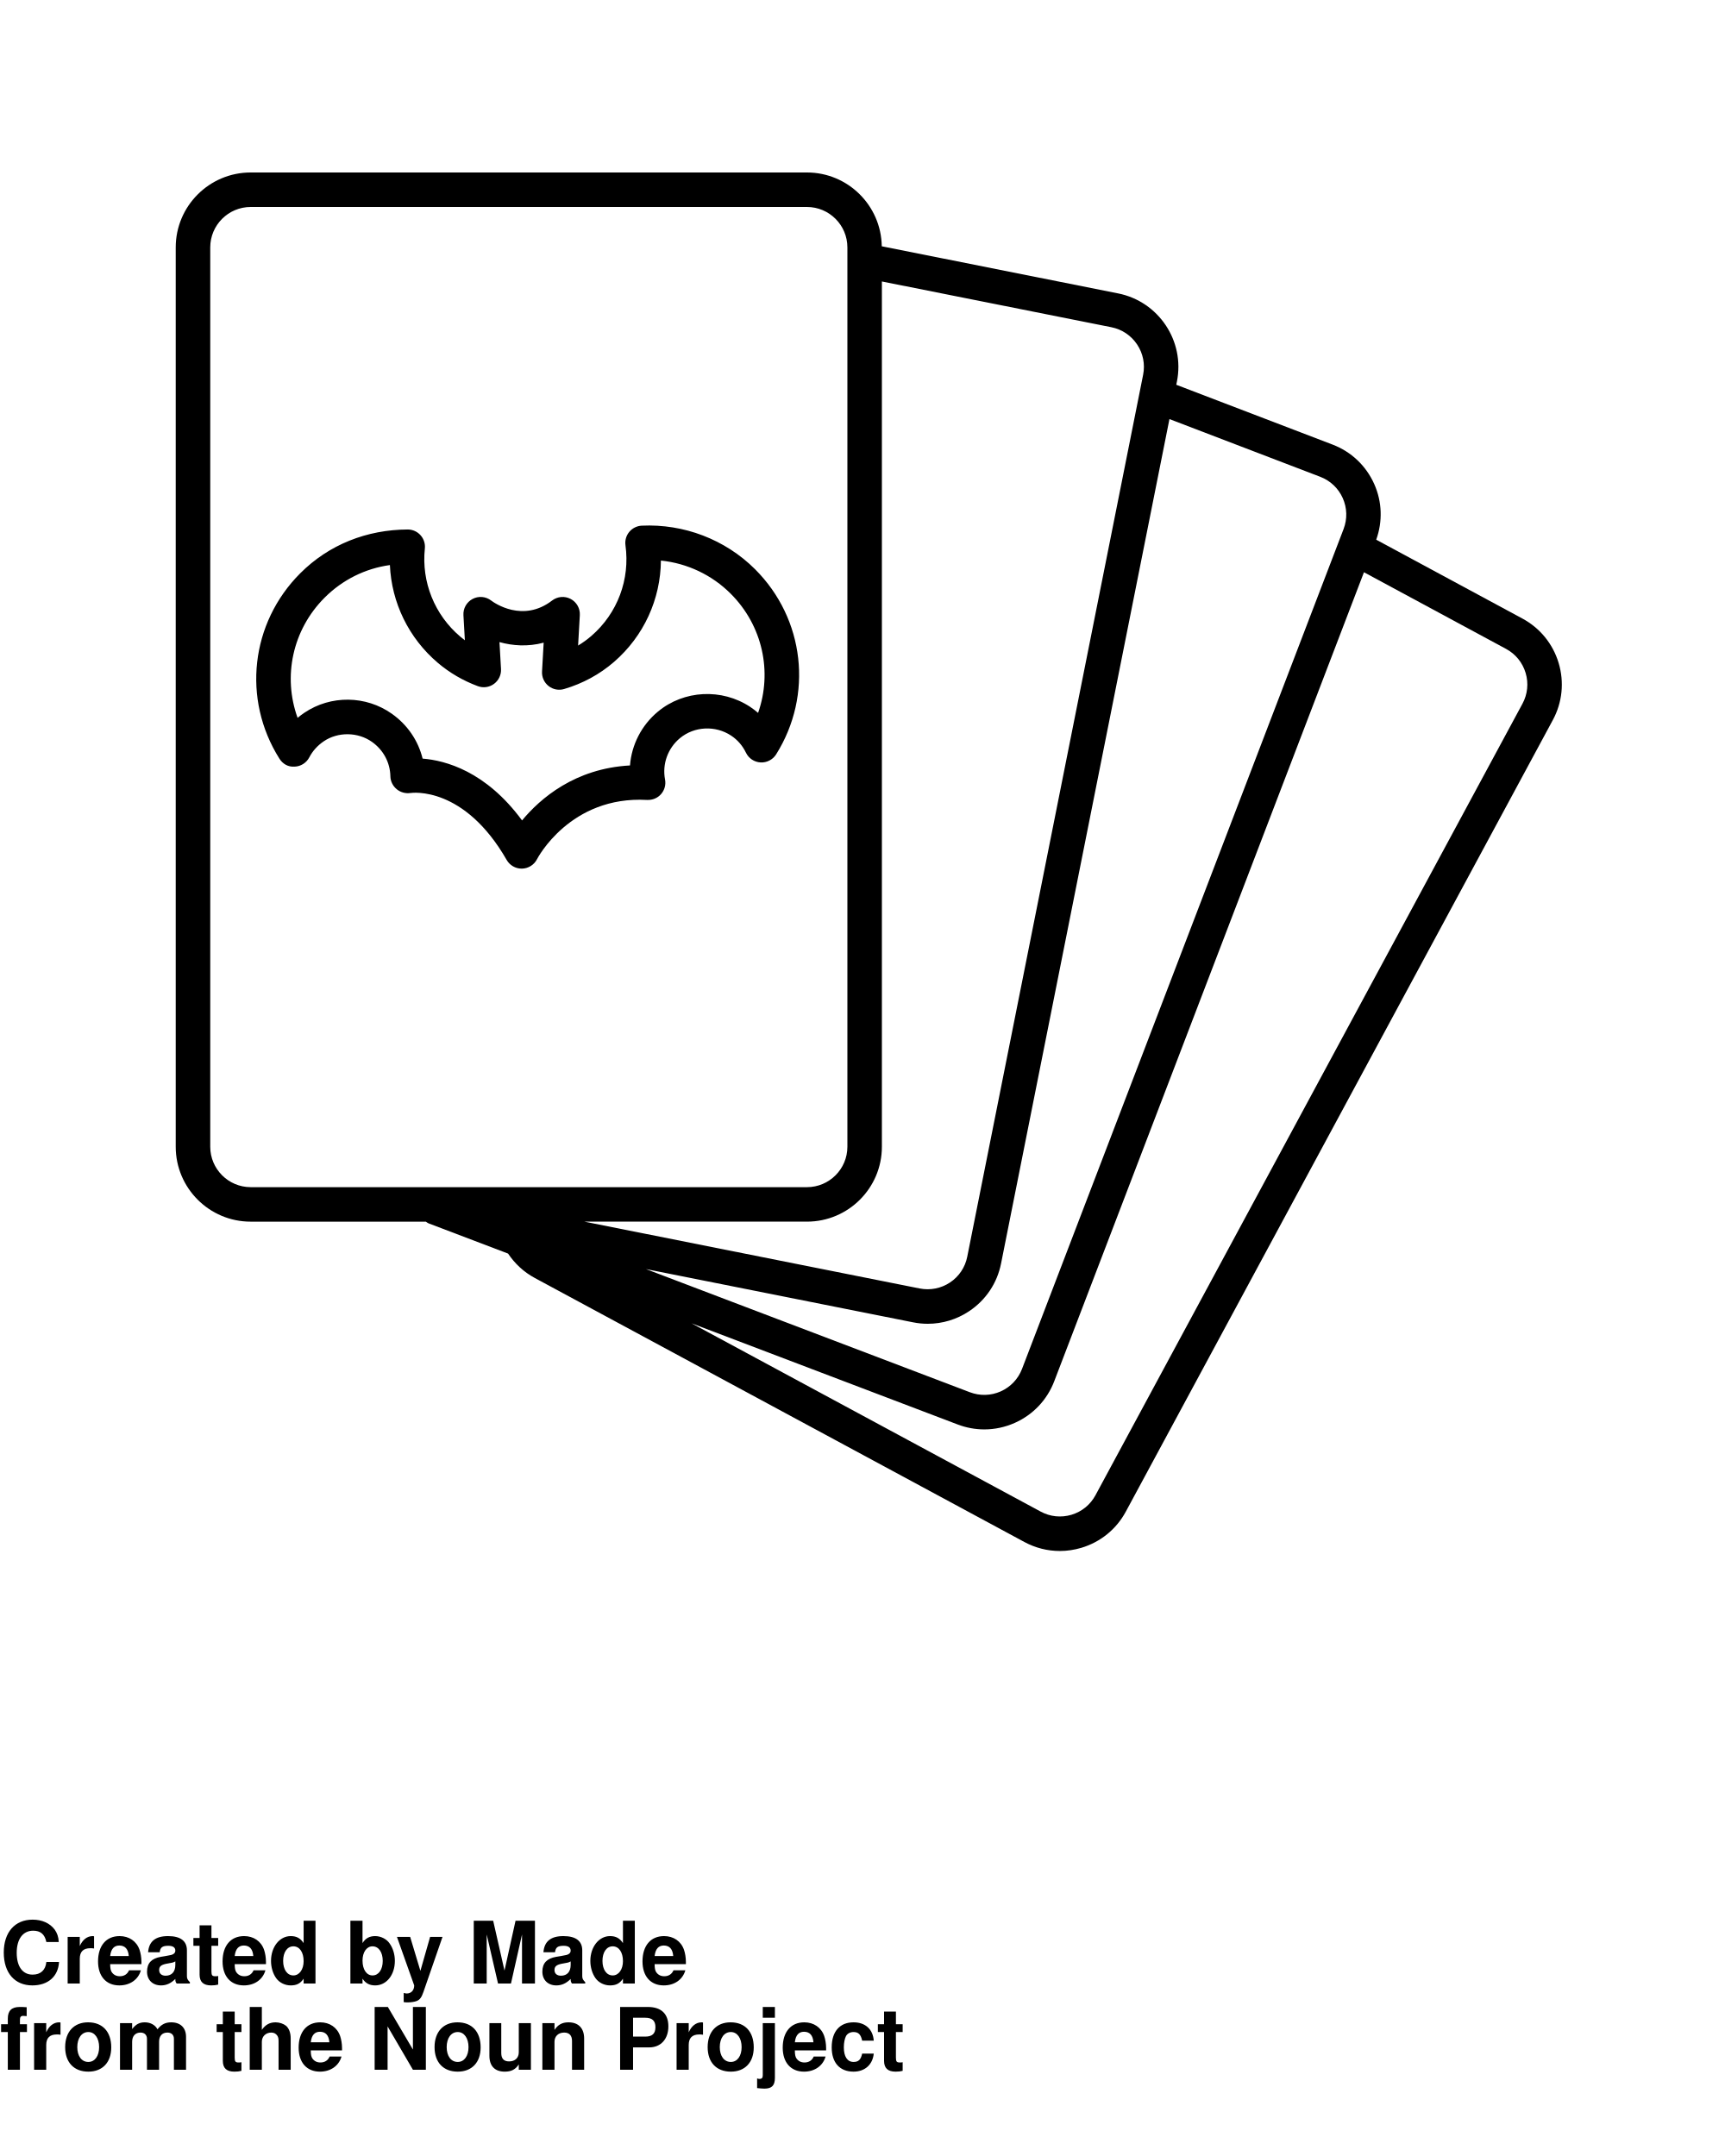
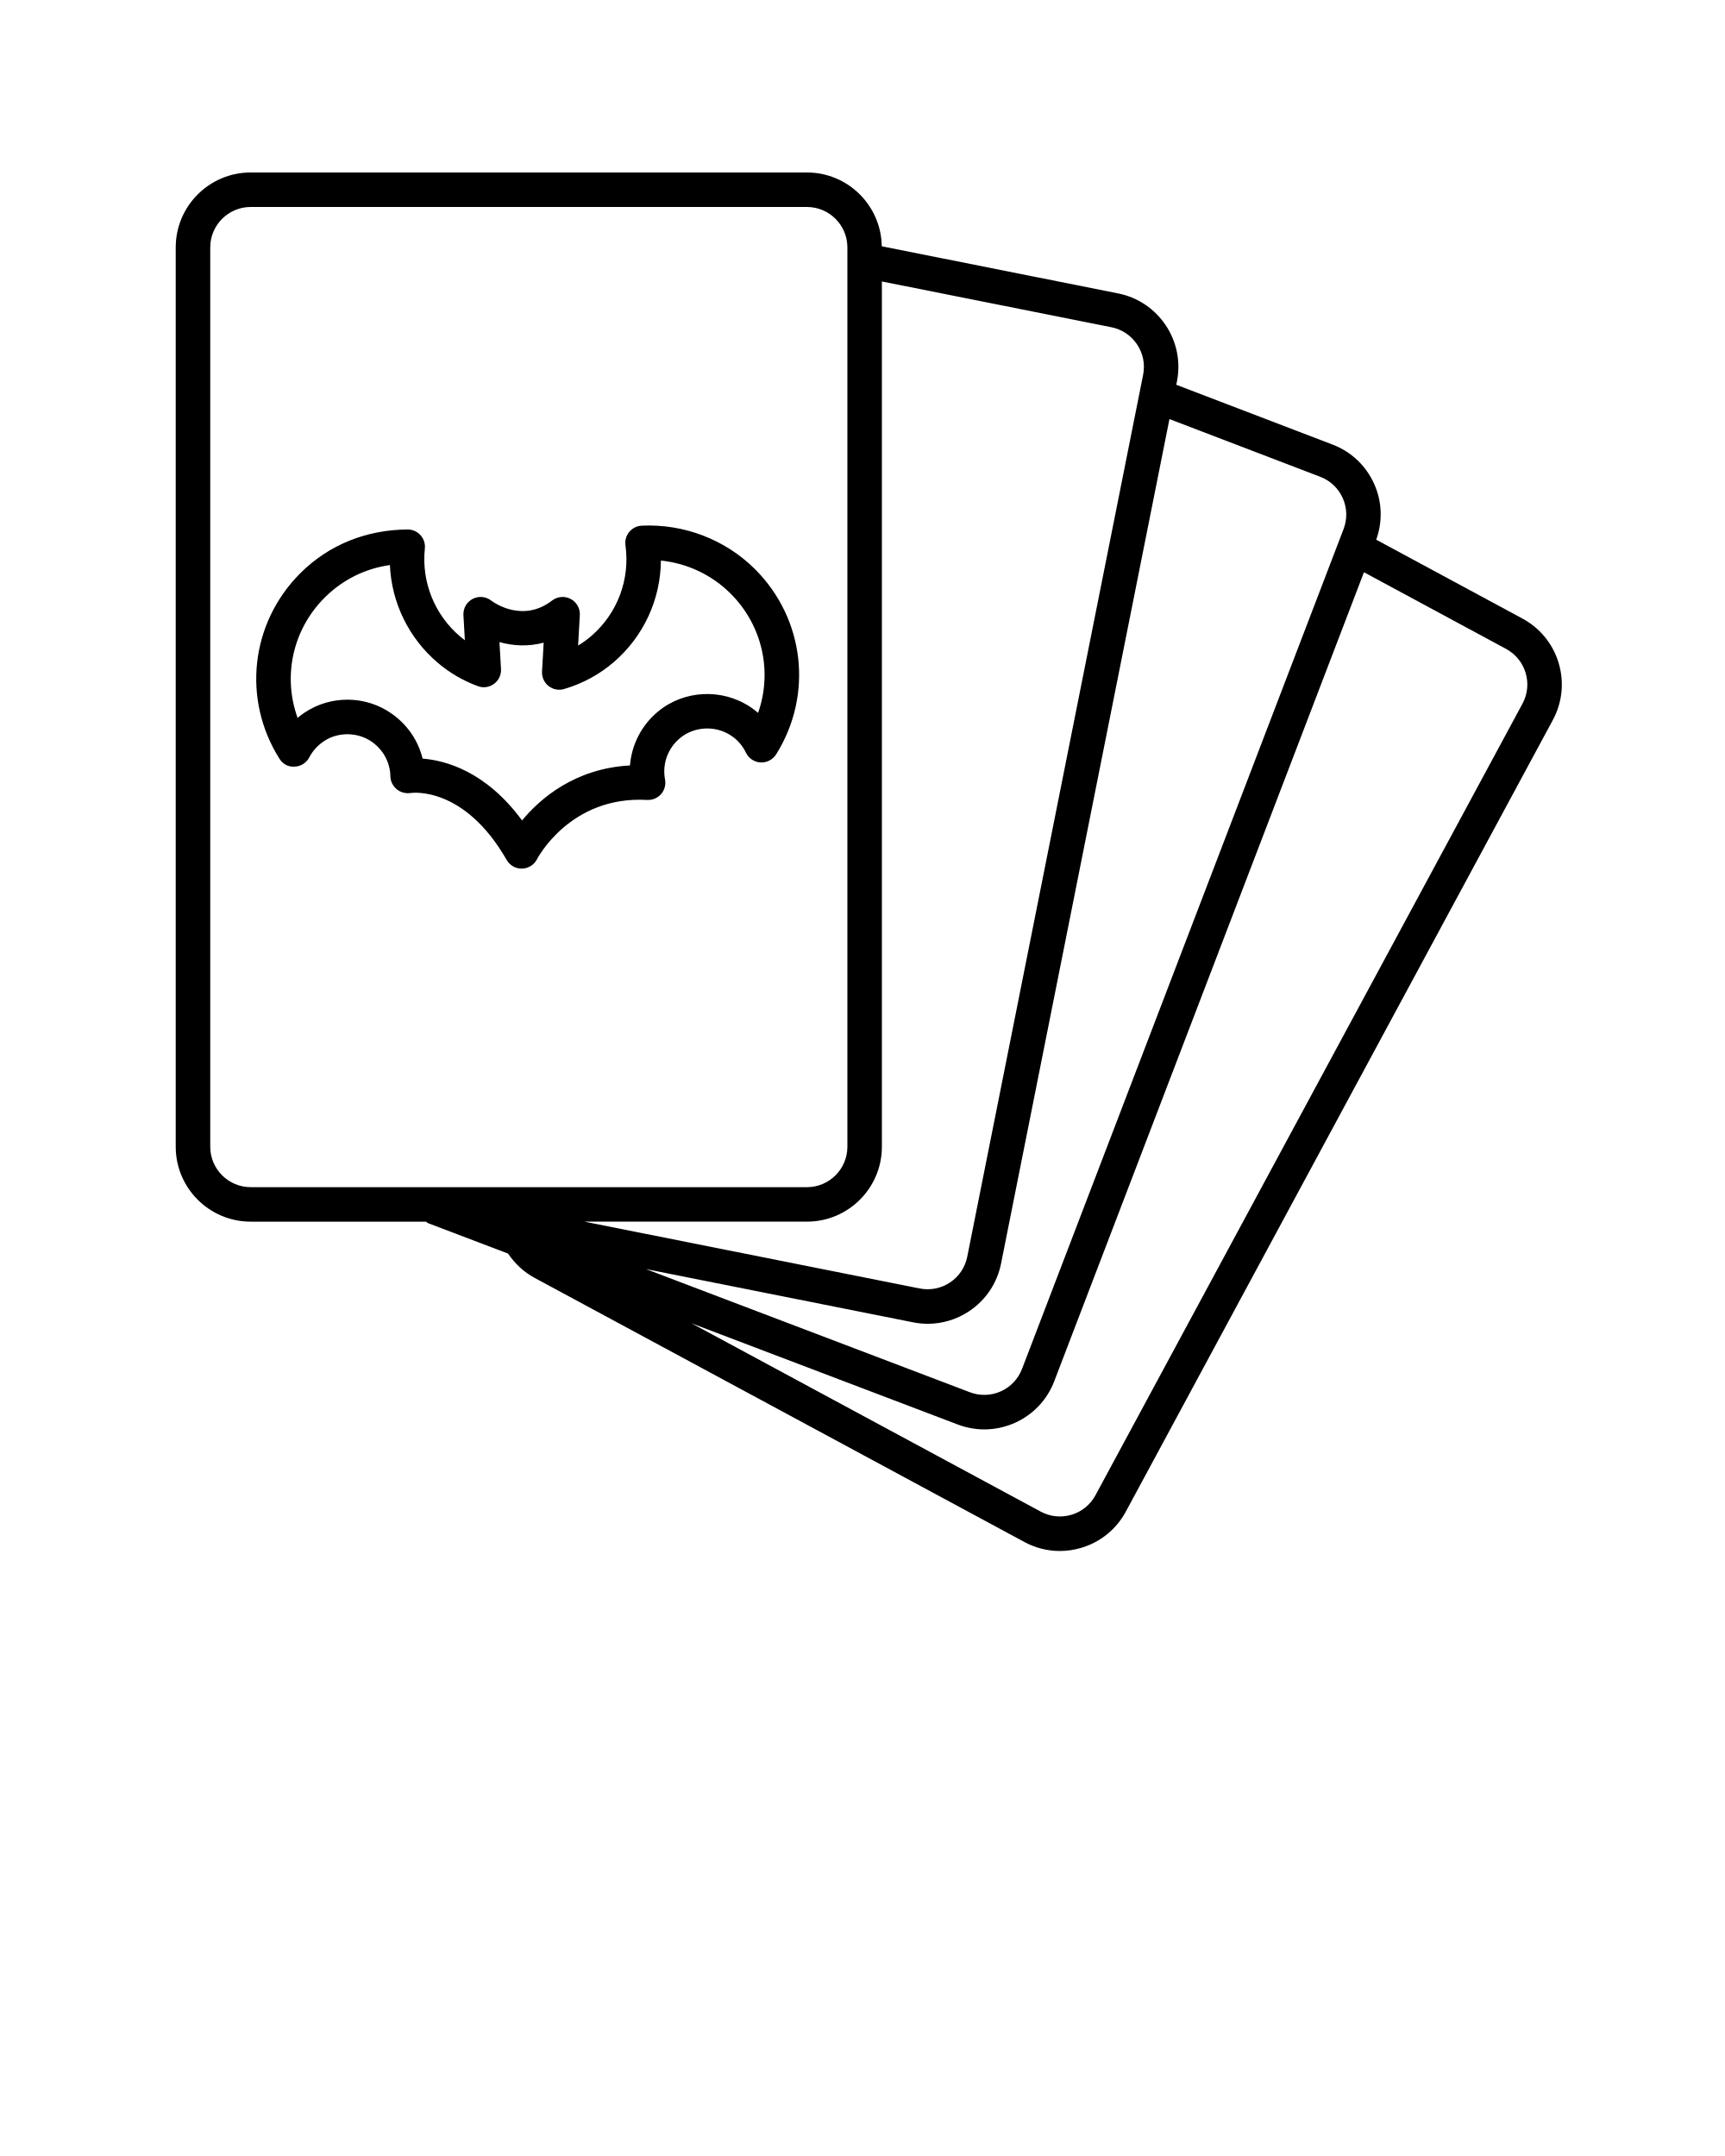
<svg xmlns="http://www.w3.org/2000/svg" version="1.1" x="0px" y="0px" viewBox="0 0 100 125" style="enable-background:new 0 0 100 100;" xml:space="preserve">
  <path d="M37.199,30.477c-0.279,0.015-0.541,0.146-0.72,0.361s-0.259,0.497-0.22,0.775c0.274,1.98-0.462,3.943-1.969,5.25  c-0.244,0.211-0.503,0.399-0.777,0.565l0.1-1.762c0.022-0.391-0.185-0.758-0.53-0.94c-0.347-0.183-0.766-0.147-1.077,0.091  c-1.697,1.305-3.352,0.137-3.53,0.003c-0.311-0.241-0.732-0.278-1.078-0.095c-0.347,0.183-0.555,0.551-0.532,0.941l0.083,1.456  c-0.091-0.067-0.179-0.138-0.265-0.211c-1.49-1.261-2.259-3.171-2.055-5.108c0.03-0.279-0.06-0.559-0.247-0.769  c-0.187-0.211-0.453-0.332-0.734-0.336c-2.384,0.01-4.576,0.872-6.241,2.538c-2.881,2.882-3.379,7.3-1.212,10.745  c0.19,0.303,0.498,0.495,0.887,0.467c0.357-0.014,0.681-0.219,0.847-0.536c0.195-0.374,0.479-0.688,0.839-0.933  c0.828-0.56,1.979-0.544,2.797,0.035c0.661,0.469,1.05,1.196,1.066,1.997c0.006,0.287,0.142,0.557,0.361,0.741  s0.512,0.266,0.798,0.225c0.13-0.018,3.122-0.405,5.583,3.882c0.179,0.311,0.51,0.502,0.867,0.502c0.009,0,0.019,0,0.027,0  c0.367-0.011,0.7-0.222,0.866-0.55c0.018-0.037,1.914-3.683,6.378-3.432c0.319,0.012,0.607-0.106,0.811-0.338  c0.204-0.232,0.289-0.545,0.231-0.848c-0.171-0.896,0.161-1.814,0.866-2.398c0.835-0.69,2.054-0.748,2.965-0.146  c0.373,0.247,0.662,0.581,0.861,0.993c0.158,0.327,0.482,0.543,0.846,0.562c0.354,0.021,0.709-0.158,0.902-0.467  c2.158-3.443,1.657-7.857-1.22-10.733C42.042,31.274,39.636,30.361,37.199,30.477z M43.947,41.332  c-0.144-0.125-0.297-0.241-0.459-0.349c-1.642-1.086-3.841-0.977-5.345,0.273c-0.955,0.791-1.528,1.924-1.622,3.123  c-3.187,0.171-5.199,1.911-6.257,3.187c-2.097-2.853-4.445-3.479-5.765-3.584c-0.255-1.04-0.875-1.956-1.78-2.598  c-1.505-1.068-3.543-1.093-5.072-0.062c-0.138,0.093-0.27,0.192-0.395,0.298c-0.866-2.393-0.301-5.101,1.567-6.97  c1.038-1.038,2.355-1.69,3.784-1.889c0.094,2.18,1.092,4.241,2.787,5.676c0.679,0.575,1.455,1.027,2.309,1.344  c0.314,0.119,0.672,0.068,0.941-0.133c0.271-0.201,0.424-0.524,0.404-0.861l-0.089-1.559c0.754,0.21,1.641,0.281,2.562,0.032  l-0.095,1.672c-0.019,0.324,0.122,0.638,0.377,0.84c0.255,0.204,0.594,0.269,0.904,0.176c1.083-0.319,2.057-0.849,2.895-1.574  c1.725-1.496,2.696-3.631,2.716-5.874c1.518,0.155,2.952,0.828,4.043,1.919C44.212,36.272,44.784,38.954,43.947,41.332z" />
  <path d="M90.357,38.441c-0.333-1.111-1.078-2.027-2.1-2.578l-8.476-4.572c0.378-1.057,0.344-2.2-0.116-3.229  c-0.474-1.06-1.33-1.872-2.414-2.286l-9.061-3.468l0.038-0.189c0.469-2.348-1.061-4.64-3.41-5.108l-13.701-2.732  C51.082,11.914,49.153,10,46.78,10H14.531c-2.396,0-4.344,1.948-4.344,4.344v52.142c0,2.395,1.948,4.343,4.344,4.343h10.156  c0.052,0.031,0.094,0.074,0.152,0.096l4.615,1.755c0.386,0.576,0.905,1.068,1.544,1.412L59.382,89.4  c0.643,0.347,1.346,0.523,2.056,0.523c0.419,0,0.839-0.062,1.251-0.185c1.111-0.333,2.027-1.078,2.577-2.1l24.753-45.892  C90.569,40.728,90.689,39.553,90.357,38.441z M76.537,27.644c0.585,0.225,1.047,0.662,1.303,1.234  c0.255,0.571,0.272,1.208,0.049,1.793L59.248,79.366c-0.225,0.585-0.662,1.047-1.233,1.303c-0.571,0.254-1.208,0.271-1.795,0.048  l-18.774-7.139l15.479,3.086c0.286,0.058,0.573,0.086,0.858,0.086c0.85,0,1.681-0.25,2.402-0.732  c0.966-0.644,1.621-1.626,1.848-2.764l9.761-48.957L76.537,27.644z M65.918,19.97c0.348,0.521,0.472,1.145,0.35,1.759L56.072,72.863  c-0.122,0.614-0.477,1.144-0.997,1.491c-0.521,0.347-1.147,0.469-1.76,0.349l-19.437-3.875H46.78c2.396,0,4.344-1.948,4.344-4.343  V16.319l13.304,2.653C65.041,19.095,65.57,19.448,65.918,19.97z M12.188,66.485V14.344c0-1.292,1.052-2.344,2.344-2.344H46.78  c1.292,0,2.344,1.052,2.344,2.344v52.142c0,1.292-1.052,2.343-2.344,2.343H14.531C13.239,68.828,12.188,67.777,12.188,66.485z   M88.259,40.799L63.506,86.69c-0.297,0.551-0.791,0.953-1.391,1.133c-0.601,0.179-1.234,0.114-1.784-0.183L40.089,76.722  l15.418,5.862c0.504,0.193,1.029,0.29,1.554,0.29c0.603,0,1.203-0.127,1.77-0.38c1.059-0.474,1.871-1.33,2.285-2.414l17.954-46.902  l8.239,4.444c0.551,0.298,0.953,0.792,1.133,1.392S88.556,40.248,88.259,40.799z" />
-   <text x="0" y="115" fill="#000000" font-size="5px" font-weight="bold" font-family="'Helvetica Neue', Helvetica, Arial-Unicode, Arial, Sans-serif">Created by Made</text>
-   <text x="0" y="120" fill="#000000" font-size="5px" font-weight="bold" font-family="'Helvetica Neue', Helvetica, Arial-Unicode, Arial, Sans-serif">from the Noun Project</text>
</svg>
